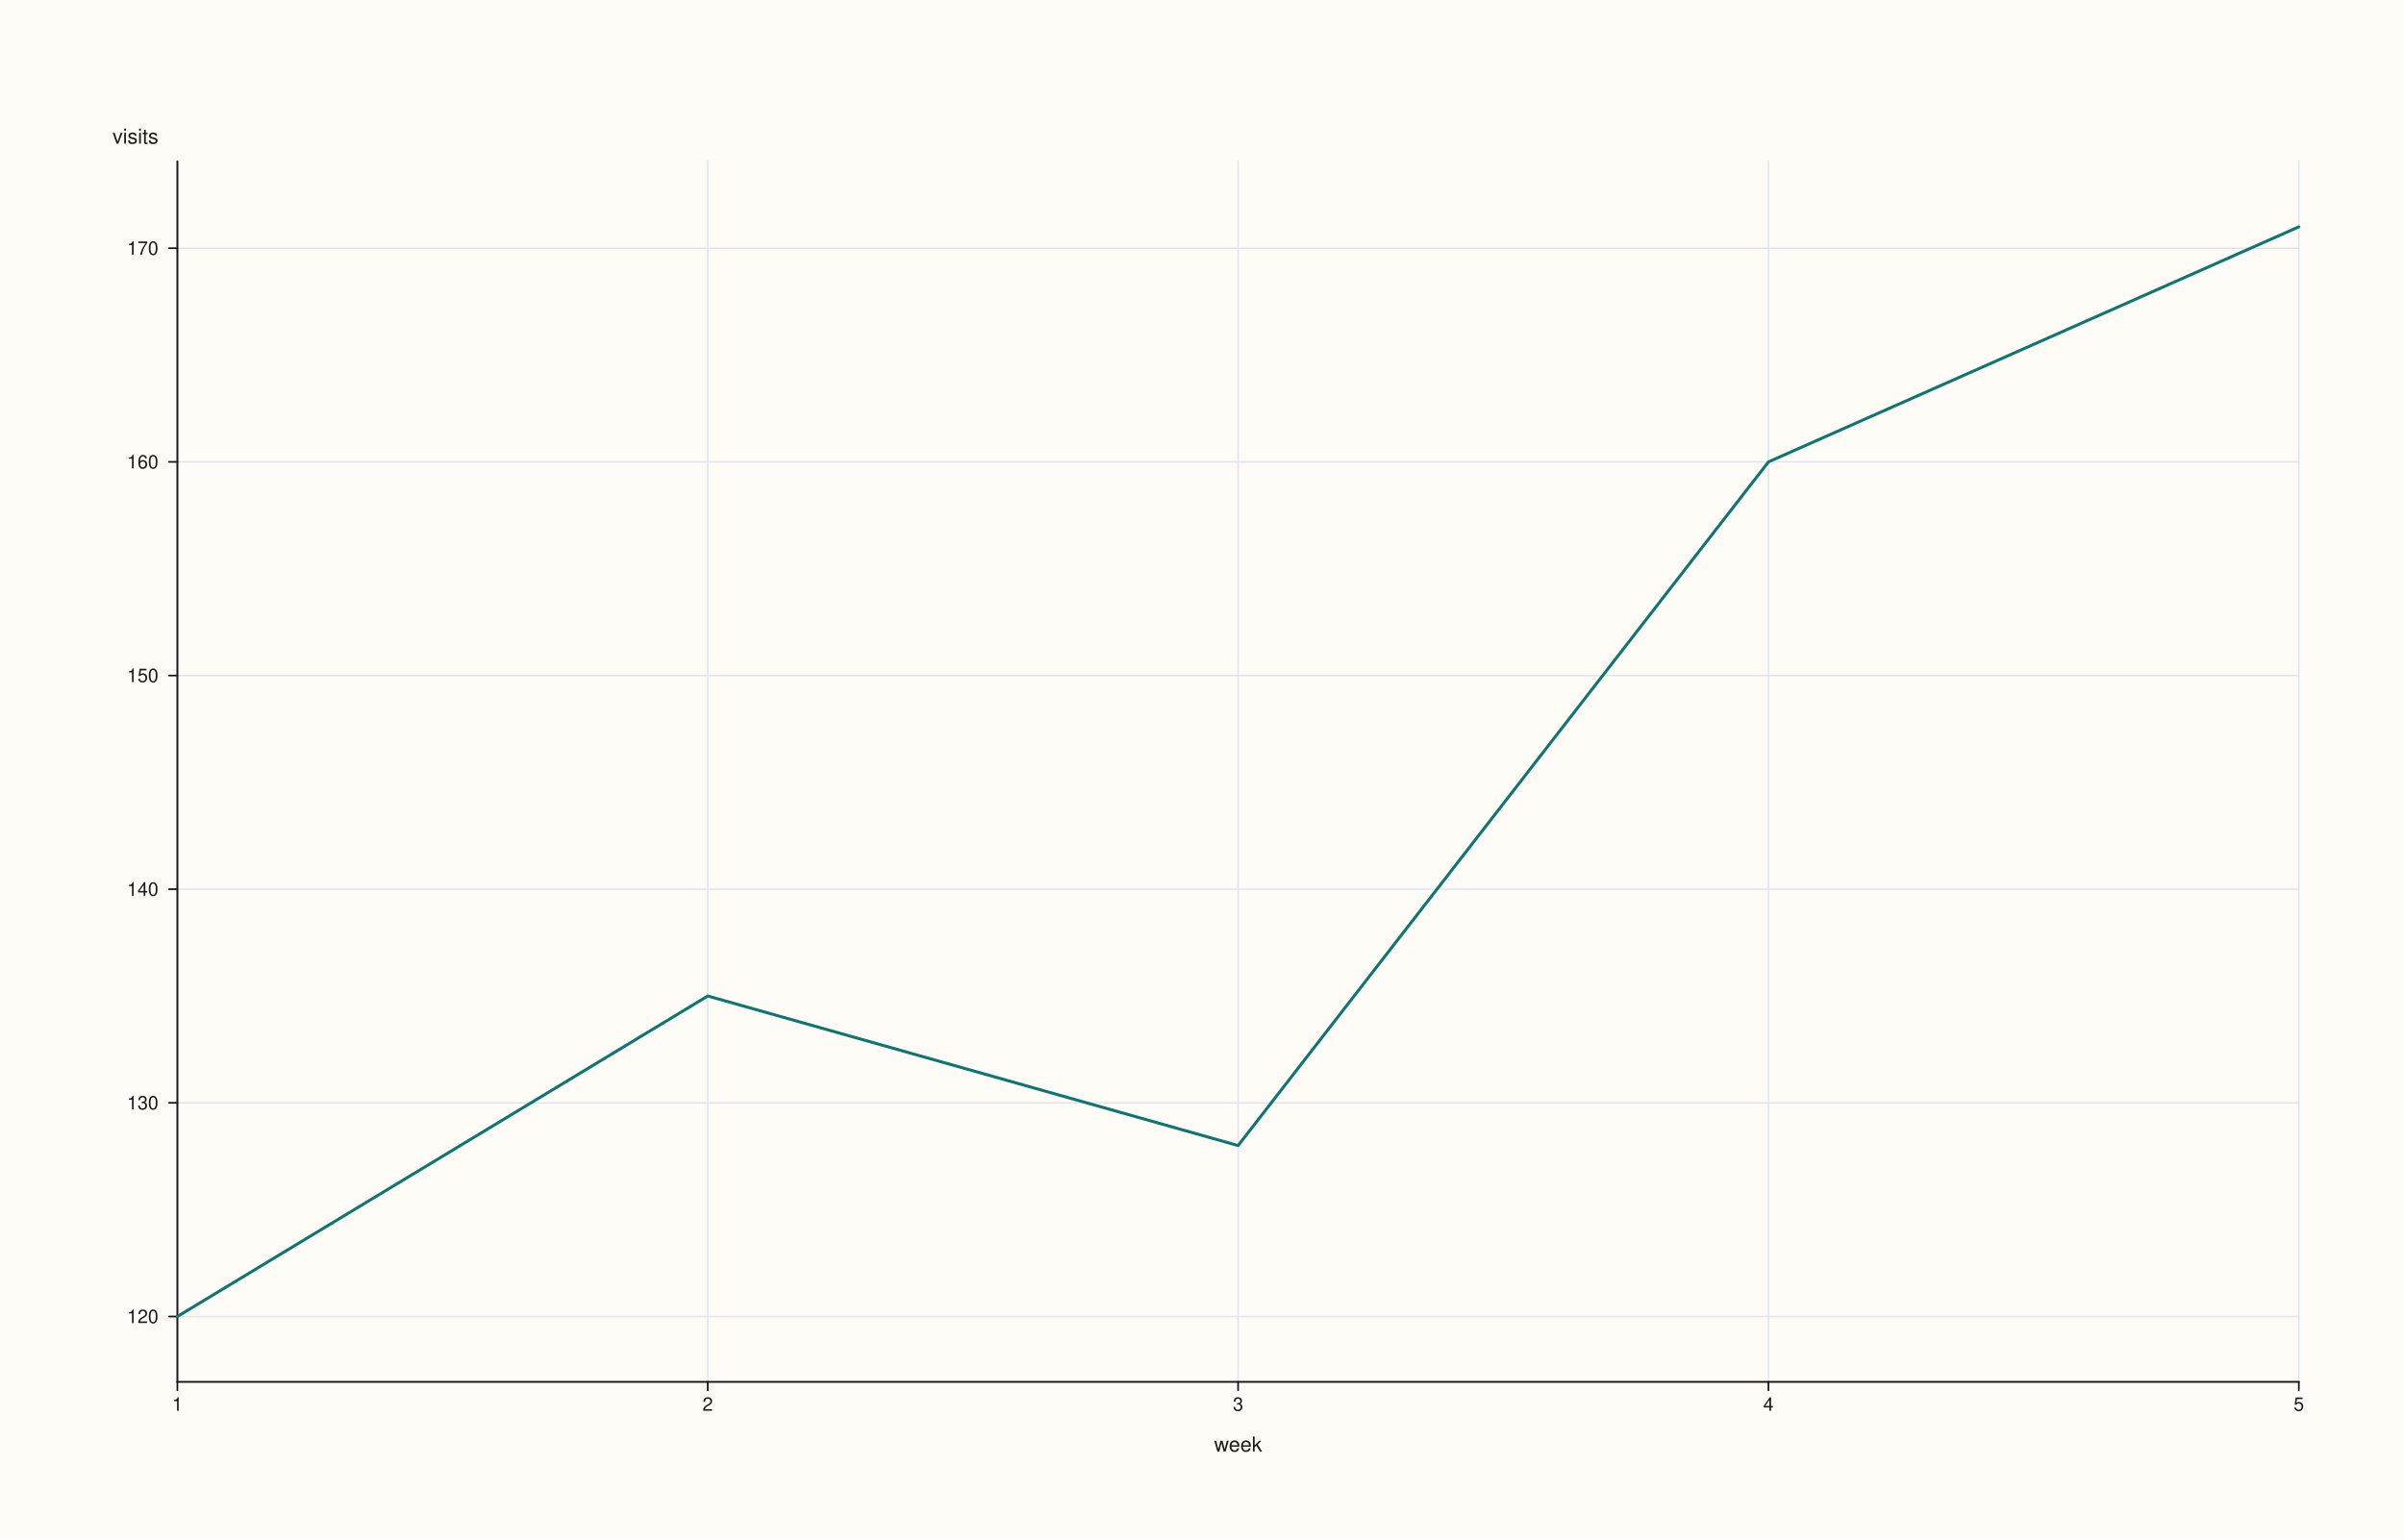
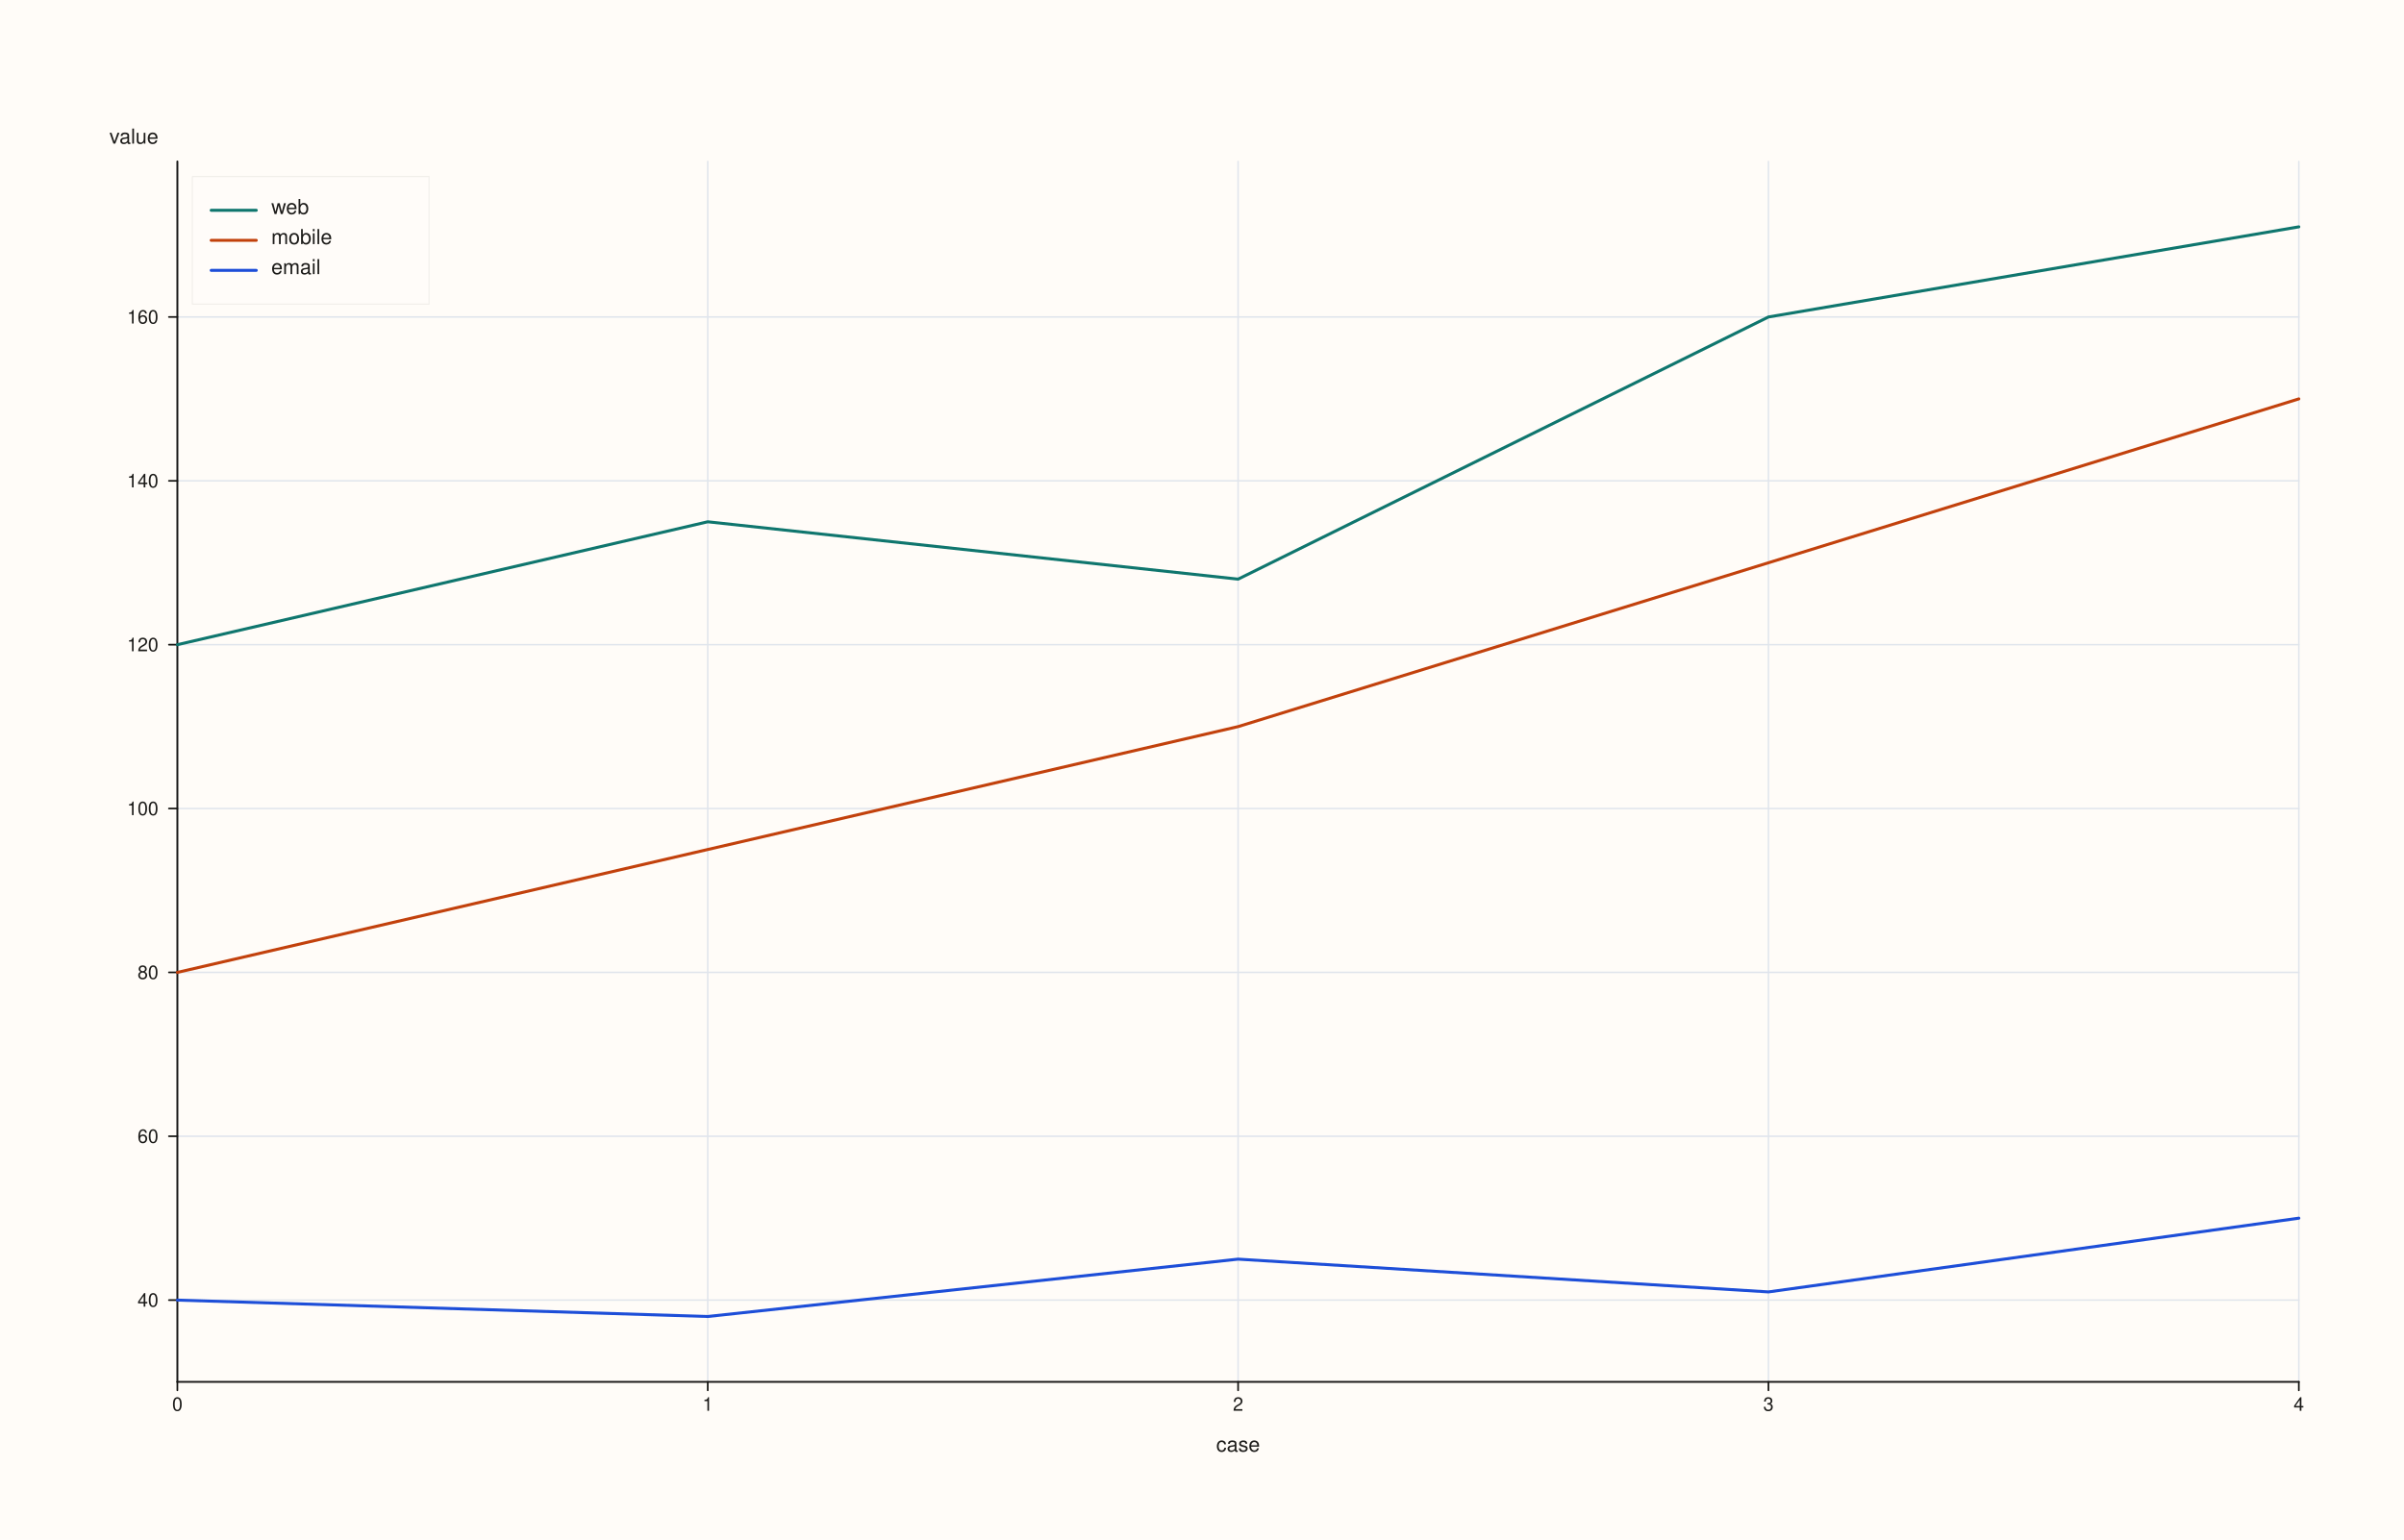
<svg xmlns="http://www.w3.org/2000/svg" width="1280" height="820" viewBox="0 0 1280 820">
  <rect x="0" y="0" width="1280" height="820" fill="rgb(255,252,248)" fill-opacity="1" />
  <path d="M 0 0 L 1280 0 L 1280 820 L 0 820 Z" stroke="none" fill="rgb(255,252,248)" fill-opacity="1" stroke-linejoin="round" stroke-linecap="round" />
  <path d="M 28 28 L 1252 28 L 1252 792 L 28 792 Z" stroke="none" fill="rgb(255,252,248)" fill-opacity="1" stroke-linejoin="round" stroke-linecap="round" />
  <path d="M 94.45 86 L 94.45 736 " stroke="rgb(224,229,236)" stroke-opacity="1" stroke-width="0.8" fill="none" stroke-linejoin="round" stroke-linecap="round" />
  <path d="M 376.837 86 L 376.837 736 " stroke="rgb(224,229,236)" stroke-opacity="1" stroke-width="0.8" fill="none" stroke-linejoin="round" stroke-linecap="round" />
  <path d="M 659.225 86 L 659.225 736 " stroke="rgb(224,229,236)" stroke-opacity="1" stroke-width="0.8" fill="none" stroke-linejoin="round" stroke-linecap="round" />
  <path d="M 941.612 86 L 941.612 736 " stroke="rgb(224,229,236)" stroke-opacity="1" stroke-width="0.8" fill="none" stroke-linejoin="round" stroke-linecap="round" />
  <path d="M 1224 86 L 1224 736 " stroke="rgb(224,229,236)" stroke-opacity="1" stroke-width="0.8" fill="none" stroke-linejoin="round" stroke-linecap="round" />
-   <path d="M 94.45 701.179 L 1224 701.179 " stroke="rgb(224,229,236)" stroke-opacity="1" stroke-width="0.8" fill="none" stroke-linejoin="round" stroke-linecap="round" />
-   <path d="M 94.45 587.383 L 1224 587.383 " stroke="rgb(224,229,236)" stroke-opacity="1" stroke-width="0.8" fill="none" stroke-linejoin="round" stroke-linecap="round" />
-   <path d="M 94.45 473.587 L 1224 473.587 " stroke="rgb(224,229,236)" stroke-opacity="1" stroke-width="0.8" fill="none" stroke-linejoin="round" stroke-linecap="round" />
-   <path d="M 94.45 359.792 L 1224 359.792 " stroke="rgb(224,229,236)" stroke-opacity="1" stroke-width="0.8" fill="none" stroke-linejoin="round" stroke-linecap="round" />
-   <path d="M 94.45 245.996 L 1224 245.996 " stroke="rgb(224,229,236)" stroke-opacity="1" stroke-width="0.8" fill="none" stroke-linejoin="round" stroke-linecap="round" />
-   <path d="M 94.45 132.201 L 1224 132.201 " stroke="rgb(224,229,236)" stroke-opacity="1" stroke-width="0.8" fill="none" stroke-linejoin="round" stroke-linecap="round" />
+   <path d="M 94.45 692.451 L 1224 692.451 " stroke="rgb(224,229,236)" stroke-opacity="1" stroke-width="0.8" fill="none" stroke-linejoin="round" stroke-linecap="round" />
+   <path d="M 94.45 605.18 L 1224 605.18 " stroke="rgb(224,229,236)" stroke-opacity="1" stroke-width="0.8" fill="none" stroke-linejoin="round" stroke-linecap="round" />
+   <path d="M 94.45 517.908 L 1224 517.908 " stroke="rgb(224,229,236)" stroke-opacity="1" stroke-width="0.8" fill="none" stroke-linejoin="round" stroke-linecap="round" />
+   <path d="M 94.45 430.636 L 1224 430.636 " stroke="rgb(224,229,236)" stroke-opacity="1" stroke-width="0.8" fill="none" stroke-linejoin="round" stroke-linecap="round" />
+   <path d="M 94.45 343.364 L 1224 343.364 " stroke="rgb(224,229,236)" stroke-opacity="1" stroke-width="0.8" fill="none" stroke-linejoin="round" stroke-linecap="round" />
+   <path d="M 94.45 256.093 L 1224 256.093 " stroke="rgb(224,229,236)" stroke-opacity="1" stroke-width="0.8" fill="none" stroke-linejoin="round" stroke-linecap="round" />
+   <path d="M 94.45 168.821 L 1224 168.821 " stroke="rgb(224,229,236)" stroke-opacity="1" stroke-width="0.8" fill="none" stroke-linejoin="round" stroke-linecap="round" />
  <path d="M 94.45 736 L 1224 736 " stroke="rgb(25,24,23)" stroke-opacity="1" stroke-width="1" fill="none" stroke-linejoin="round" stroke-linecap="round" />
  <path d="M 94.45 86 L 94.45 736 " stroke="rgb(25,24,23)" stroke-opacity="1" stroke-width="1" fill="none" stroke-linejoin="round" stroke-linecap="round" />
  <path d="M 94.45 736 L 94.45 740.5 " stroke="rgb(20,19,17)" stroke-opacity="1" stroke-width="0.9" fill="none" stroke-linejoin="round" stroke-linecap="round" />
-   <text x="94.45" y="751.4" font-family="Helvetica, Arial, sans-serif" font-size="10" fill="rgb(28,27,25)" fill-opacity="1" text-anchor="middle">1</text>
+   <text x="94.45" y="751.4" font-family="Helvetica, Arial, sans-serif" font-size="10" fill="rgb(28,27,25)" fill-opacity="1" text-anchor="middle">0</text>
  <path d="M 376.837 736 L 376.837 740.5 " stroke="rgb(20,19,17)" stroke-opacity="1" stroke-width="0.9" fill="none" stroke-linejoin="round" stroke-linecap="round" />
-   <text x="376.837" y="751.4" font-family="Helvetica, Arial, sans-serif" font-size="10" fill="rgb(28,27,25)" fill-opacity="1" text-anchor="middle">2</text>
+   <text x="376.837" y="751.4" font-family="Helvetica, Arial, sans-serif" font-size="10" fill="rgb(28,27,25)" fill-opacity="1" text-anchor="middle">1</text>
  <path d="M 659.225 736 L 659.225 740.5 " stroke="rgb(20,19,17)" stroke-opacity="1" stroke-width="0.9" fill="none" stroke-linejoin="round" stroke-linecap="round" />
-   <text x="659.225" y="751.4" font-family="Helvetica, Arial, sans-serif" font-size="10" fill="rgb(28,27,25)" fill-opacity="1" text-anchor="middle">3</text>
+   <text x="659.225" y="751.4" font-family="Helvetica, Arial, sans-serif" font-size="10" fill="rgb(28,27,25)" fill-opacity="1" text-anchor="middle">2</text>
  <path d="M 941.612 736 L 941.612 740.5 " stroke="rgb(20,19,17)" stroke-opacity="1" stroke-width="0.9" fill="none" stroke-linejoin="round" stroke-linecap="round" />
-   <text x="941.612" y="751.4" font-family="Helvetica, Arial, sans-serif" font-size="10" fill="rgb(28,27,25)" fill-opacity="1" text-anchor="middle">4</text>
+   <text x="941.612" y="751.4" font-family="Helvetica, Arial, sans-serif" font-size="10" fill="rgb(28,27,25)" fill-opacity="1" text-anchor="middle">3</text>
  <path d="M 1224 736 L 1224 740.5 " stroke="rgb(20,19,17)" stroke-opacity="1" stroke-width="0.9" fill="none" stroke-linejoin="round" stroke-linecap="round" />
-   <text x="1224" y="751.4" font-family="Helvetica, Arial, sans-serif" font-size="10" fill="rgb(28,27,25)" fill-opacity="1" text-anchor="middle">5</text>
-   <path d="M 89.95 701.179 L 94.45 701.179 " stroke="rgb(20,19,17)" stroke-opacity="1" stroke-width="0.9" fill="none" stroke-linejoin="round" stroke-linecap="round" />
-   <text x="84.35" y="704.679" font-family="Helvetica, Arial, sans-serif" font-size="10" fill="rgb(28,27,25)" fill-opacity="1" text-anchor="end">120</text>
-   <path d="M 89.95 587.383 L 94.45 587.383 " stroke="rgb(20,19,17)" stroke-opacity="1" stroke-width="0.9" fill="none" stroke-linejoin="round" stroke-linecap="round" />
-   <text x="84.35" y="590.883" font-family="Helvetica, Arial, sans-serif" font-size="10" fill="rgb(28,27,25)" fill-opacity="1" text-anchor="end">130</text>
-   <path d="M 89.95 473.587 L 94.45 473.587 " stroke="rgb(20,19,17)" stroke-opacity="1" stroke-width="0.9" fill="none" stroke-linejoin="round" stroke-linecap="round" />
-   <text x="84.35" y="477.087" font-family="Helvetica, Arial, sans-serif" font-size="10" fill="rgb(28,27,25)" fill-opacity="1" text-anchor="end">140</text>
-   <path d="M 89.95 359.792 L 94.45 359.792 " stroke="rgb(20,19,17)" stroke-opacity="1" stroke-width="0.9" fill="none" stroke-linejoin="round" stroke-linecap="round" />
-   <text x="84.35" y="363.292" font-family="Helvetica, Arial, sans-serif" font-size="10" fill="rgb(28,27,25)" fill-opacity="1" text-anchor="end">150</text>
-   <path d="M 89.95 245.996 L 94.45 245.996 " stroke="rgb(20,19,17)" stroke-opacity="1" stroke-width="0.9" fill="none" stroke-linejoin="round" stroke-linecap="round" />
-   <text x="84.35" y="249.496" font-family="Helvetica, Arial, sans-serif" font-size="10" fill="rgb(28,27,25)" fill-opacity="1" text-anchor="end">160</text>
-   <path d="M 89.95 132.201 L 94.45 132.201 " stroke="rgb(20,19,17)" stroke-opacity="1" stroke-width="0.9" fill="none" stroke-linejoin="round" stroke-linecap="round" />
-   <text x="84.35" y="135.701" font-family="Helvetica, Arial, sans-serif" font-size="10" fill="rgb(28,27,25)" fill-opacity="1" text-anchor="end">170</text>
-   <text x="659.225" y="773.1" font-family="Helvetica, Arial, sans-serif" font-size="11" fill="rgb(28,27,25)" fill-opacity="1" text-anchor="middle">week</text>
-   <text x="84.35" y="76.5" font-family="Helvetica, Arial, sans-serif" font-size="11" fill="rgb(28,27,25)" fill-opacity="1" text-anchor="end">visits</text>
+   <text x="1224" y="751.4" font-family="Helvetica, Arial, sans-serif" font-size="10" fill="rgb(28,27,25)" fill-opacity="1" text-anchor="middle">4</text>
+   <path d="M 89.95 692.451 L 94.45 692.451 " stroke="rgb(20,19,17)" stroke-opacity="1" stroke-width="0.9" fill="none" stroke-linejoin="round" stroke-linecap="round" />
+   <text x="84.35" y="695.951" font-family="Helvetica, Arial, sans-serif" font-size="10" fill="rgb(28,27,25)" fill-opacity="1" text-anchor="end">40</text>
+   <path d="M 89.95 605.18 L 94.45 605.18 " stroke="rgb(20,19,17)" stroke-opacity="1" stroke-width="0.9" fill="none" stroke-linejoin="round" stroke-linecap="round" />
+   <text x="84.35" y="608.68" font-family="Helvetica, Arial, sans-serif" font-size="10" fill="rgb(28,27,25)" fill-opacity="1" text-anchor="end">60</text>
+   <path d="M 89.95 517.908 L 94.45 517.908 " stroke="rgb(20,19,17)" stroke-opacity="1" stroke-width="0.9" fill="none" stroke-linejoin="round" stroke-linecap="round" />
+   <text x="84.35" y="521.408" font-family="Helvetica, Arial, sans-serif" font-size="10" fill="rgb(28,27,25)" fill-opacity="1" text-anchor="end">80</text>
+   <path d="M 89.95 430.636 L 94.45 430.636 " stroke="rgb(20,19,17)" stroke-opacity="1" stroke-width="0.9" fill="none" stroke-linejoin="round" stroke-linecap="round" />
+   <text x="84.35" y="434.136" font-family="Helvetica, Arial, sans-serif" font-size="10" fill="rgb(28,27,25)" fill-opacity="1" text-anchor="end">100</text>
+   <path d="M 89.95 343.364 L 94.45 343.364 " stroke="rgb(20,19,17)" stroke-opacity="1" stroke-width="0.9" fill="none" stroke-linejoin="round" stroke-linecap="round" />
+   <text x="84.35" y="346.864" font-family="Helvetica, Arial, sans-serif" font-size="10" fill="rgb(28,27,25)" fill-opacity="1" text-anchor="end">120</text>
+   <path d="M 89.95 256.093 L 94.45 256.093 " stroke="rgb(20,19,17)" stroke-opacity="1" stroke-width="0.9" fill="none" stroke-linejoin="round" stroke-linecap="round" />
+   <text x="84.35" y="259.593" font-family="Helvetica, Arial, sans-serif" font-size="10" fill="rgb(28,27,25)" fill-opacity="1" text-anchor="end">140</text>
+   <path d="M 89.95 168.821 L 94.45 168.821 " stroke="rgb(20,19,17)" stroke-opacity="1" stroke-width="0.9" fill="none" stroke-linejoin="round" stroke-linecap="round" />
+   <text x="84.35" y="172.321" font-family="Helvetica, Arial, sans-serif" font-size="10" fill="rgb(28,27,25)" fill-opacity="1" text-anchor="end">160</text>
+   <text x="659.225" y="773.1" font-family="Helvetica, Arial, sans-serif" font-size="11" fill="rgb(28,27,25)" fill-opacity="1" text-anchor="middle">case</text>
+   <text x="84.35" y="76.5" font-family="Helvetica, Arial, sans-serif" font-size="11" fill="rgb(28,27,25)" fill-opacity="1" text-anchor="end">value</text>
  <clipPath id="clip1">
    <rect x="92.85" y="84.4" width="1132.75" height="653.2" />
  </clipPath>
  <g clip-path="url(#clip1)">
-     <path d="M 94.45 701.179 L 376.837 530.485 L 659.225 610.142 L 941.612 245.996 L 1224 120.821 " stroke="rgb(15,118,110)" stroke-opacity="1" stroke-width="1.6" fill="none" stroke-linejoin="round" stroke-linecap="round" />
+     <path d="M 94.45 343.364 L 376.837 277.911 L 659.225 308.456 L 941.612 168.821 L 1224 120.821 " stroke="rgb(15,118,110)" stroke-opacity="1" stroke-width="1.6" fill="none" stroke-linejoin="round" stroke-linecap="round" />
+     <path d="M 94.45 517.908 L 376.837 452.454 L 659.225 387 L 941.612 299.728 L 1224 212.457 " stroke="rgb(194,65,12)" stroke-opacity="1" stroke-width="1.6" fill="none" stroke-linejoin="round" stroke-linecap="round" />
+     <path d="M 94.45 692.451 L 376.837 701.179 L 659.225 670.634 L 941.612 688.088 L 1224 648.816 " stroke="rgb(29,78,216)" stroke-opacity="1" stroke-width="1.6" fill="none" stroke-linejoin="round" stroke-linecap="round" />
  </g>
+   <path d="M 102.45 94 L 228.45 94 L 228.45 162 L 102.45 162 Z" stroke="rgb(205,203,199)" stroke-opacity="0.28" stroke-width="0.6" fill="rgb(255,252,249)" fill-opacity="0.94" stroke-linejoin="round" stroke-linecap="round" />
+   <path d="M 112.45 112 L 136.45 112 " stroke="rgb(15,118,110)" stroke-opacity="1" stroke-width="1.6" fill="none" stroke-linejoin="round" stroke-linecap="round" />
+   <text x="144.45" y="114" font-family="Helvetica, Arial, sans-serif" font-size="11" fill="rgb(28,27,25)" fill-opacity="1" text-anchor="start">web</text>
+   <path d="M 112.45 128 L 136.45 128 " stroke="rgb(194,65,12)" stroke-opacity="1" stroke-width="1.6" fill="none" stroke-linejoin="round" stroke-linecap="round" />
+   <text x="144.45" y="130" font-family="Helvetica, Arial, sans-serif" font-size="11" fill="rgb(28,27,25)" fill-opacity="1" text-anchor="start">mobile</text>
+   <path d="M 112.45 144 L 136.45 144 " stroke="rgb(29,78,216)" stroke-opacity="1" stroke-width="1.6" fill="none" stroke-linejoin="round" stroke-linecap="round" />
+   <text x="144.45" y="146" font-family="Helvetica, Arial, sans-serif" font-size="11" fill="rgb(28,27,25)" fill-opacity="1" text-anchor="start">email</text>
</svg>
